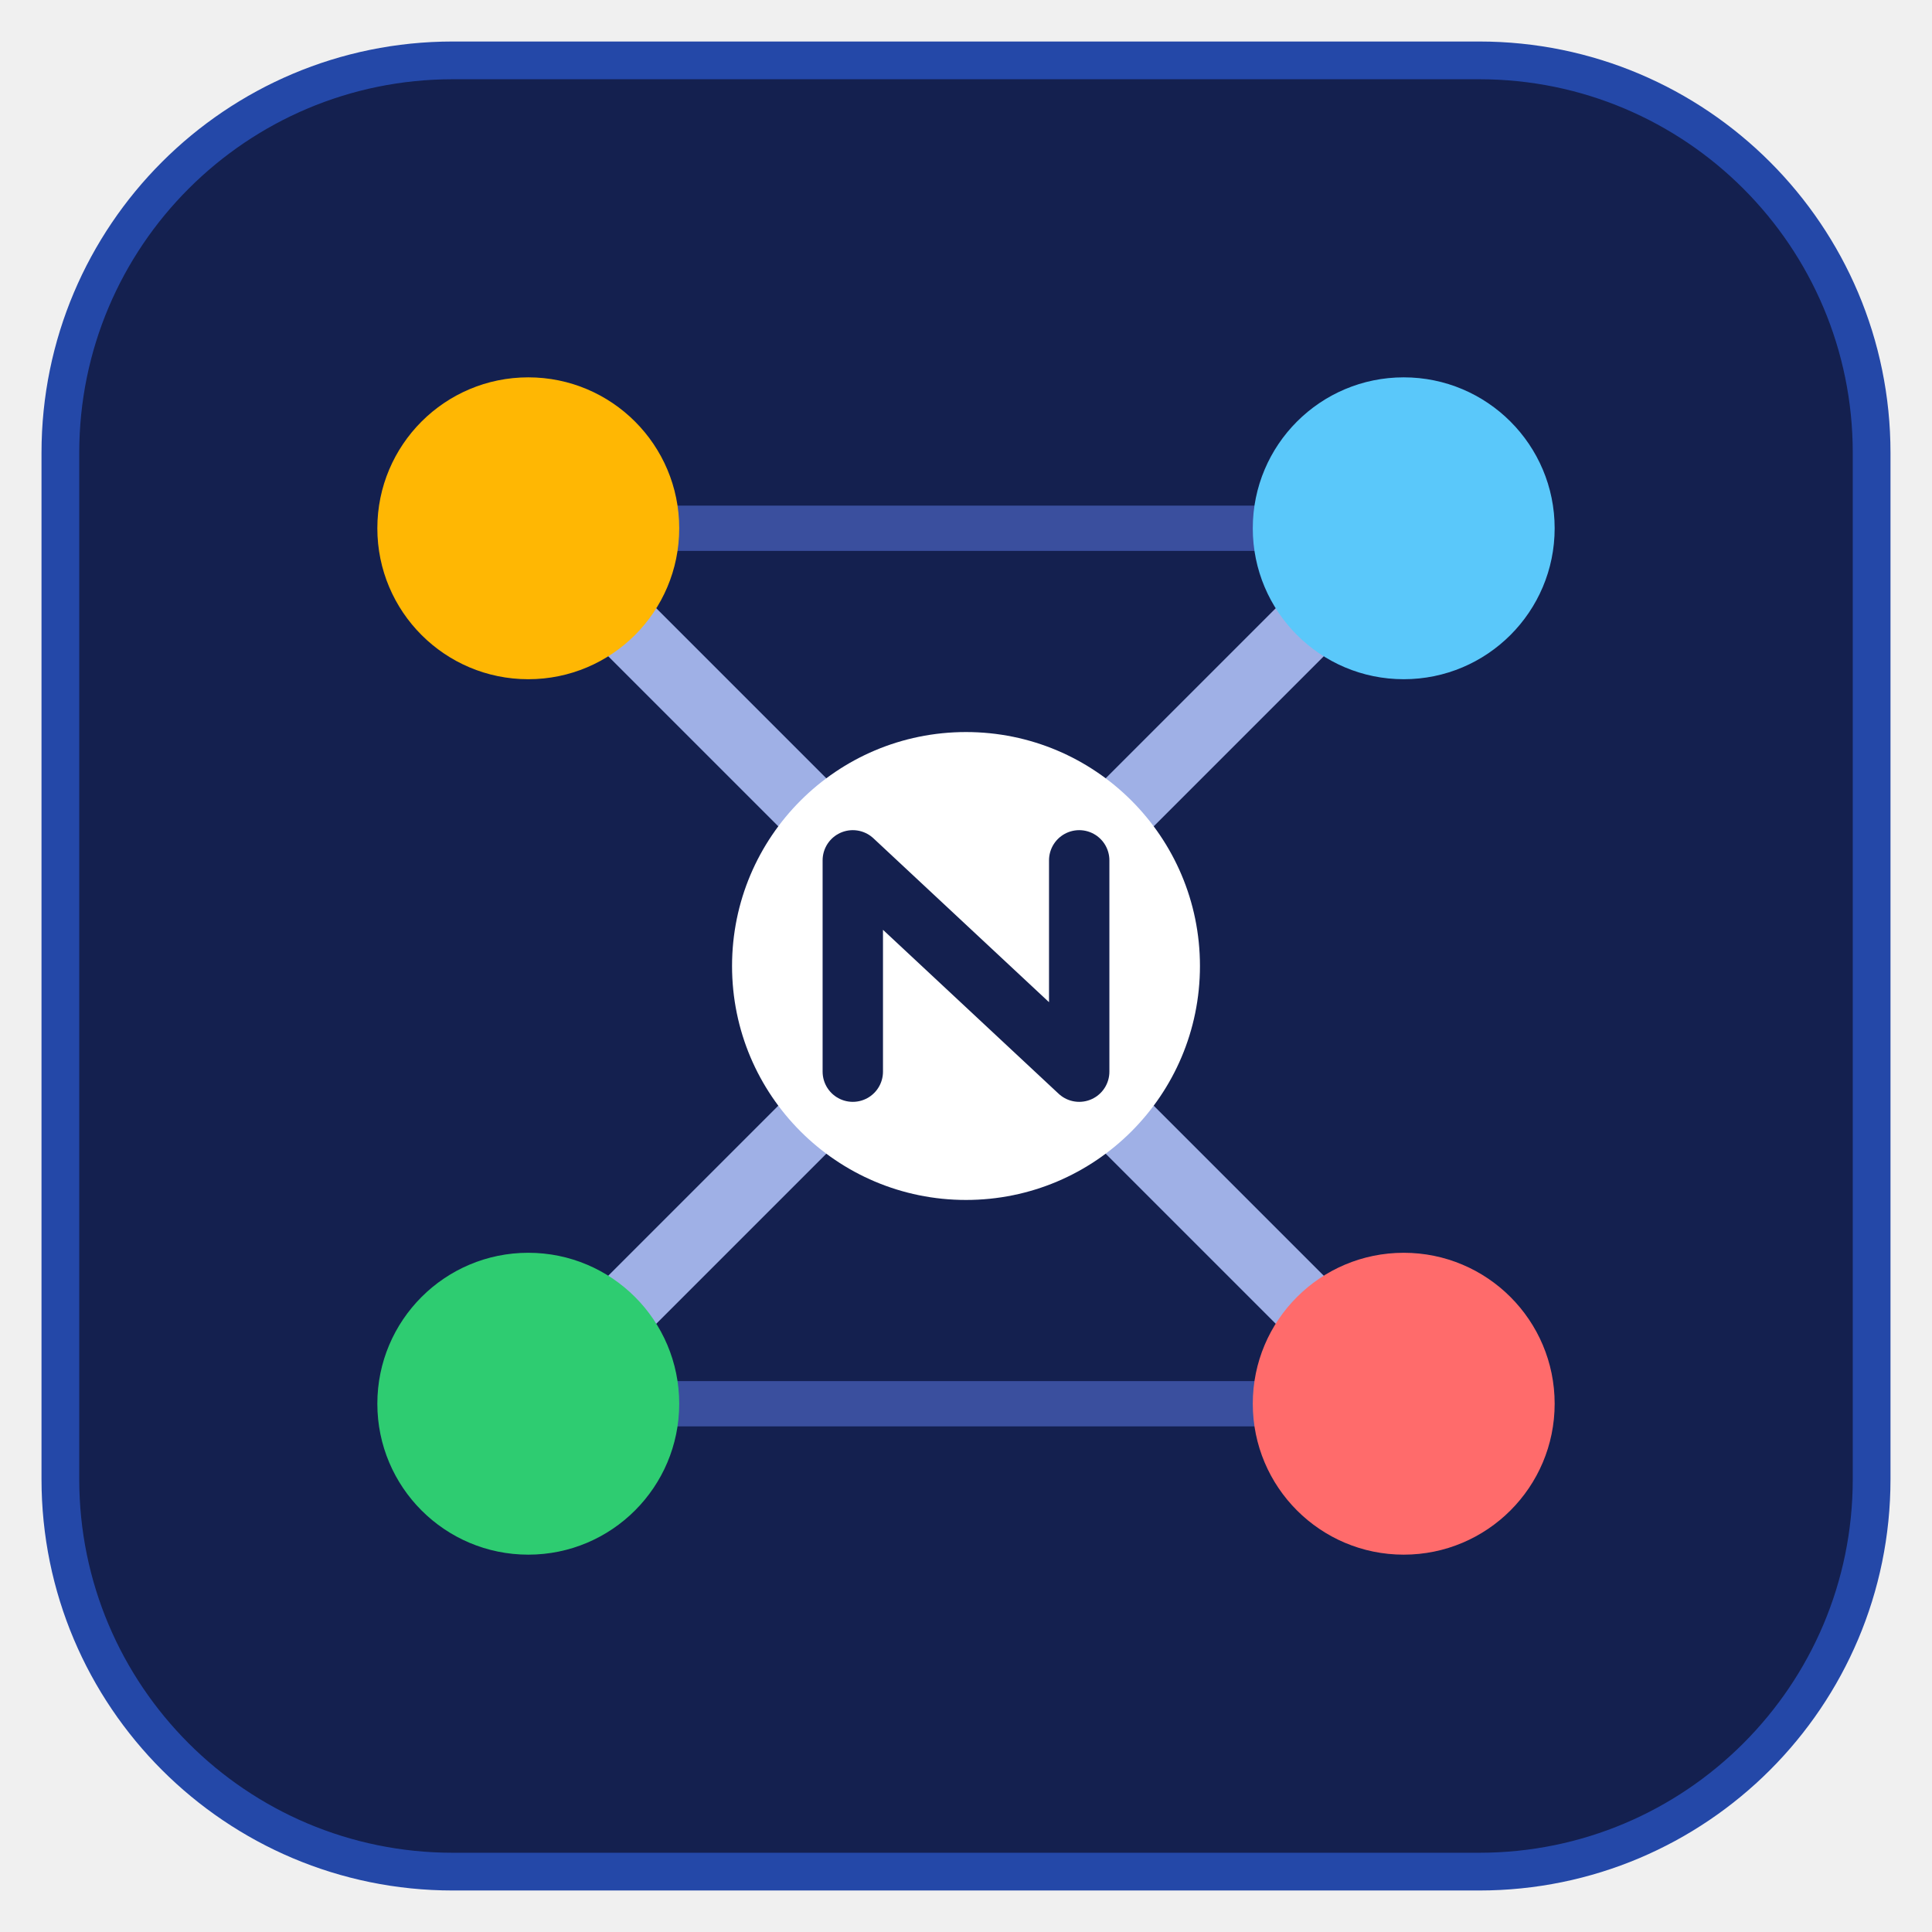
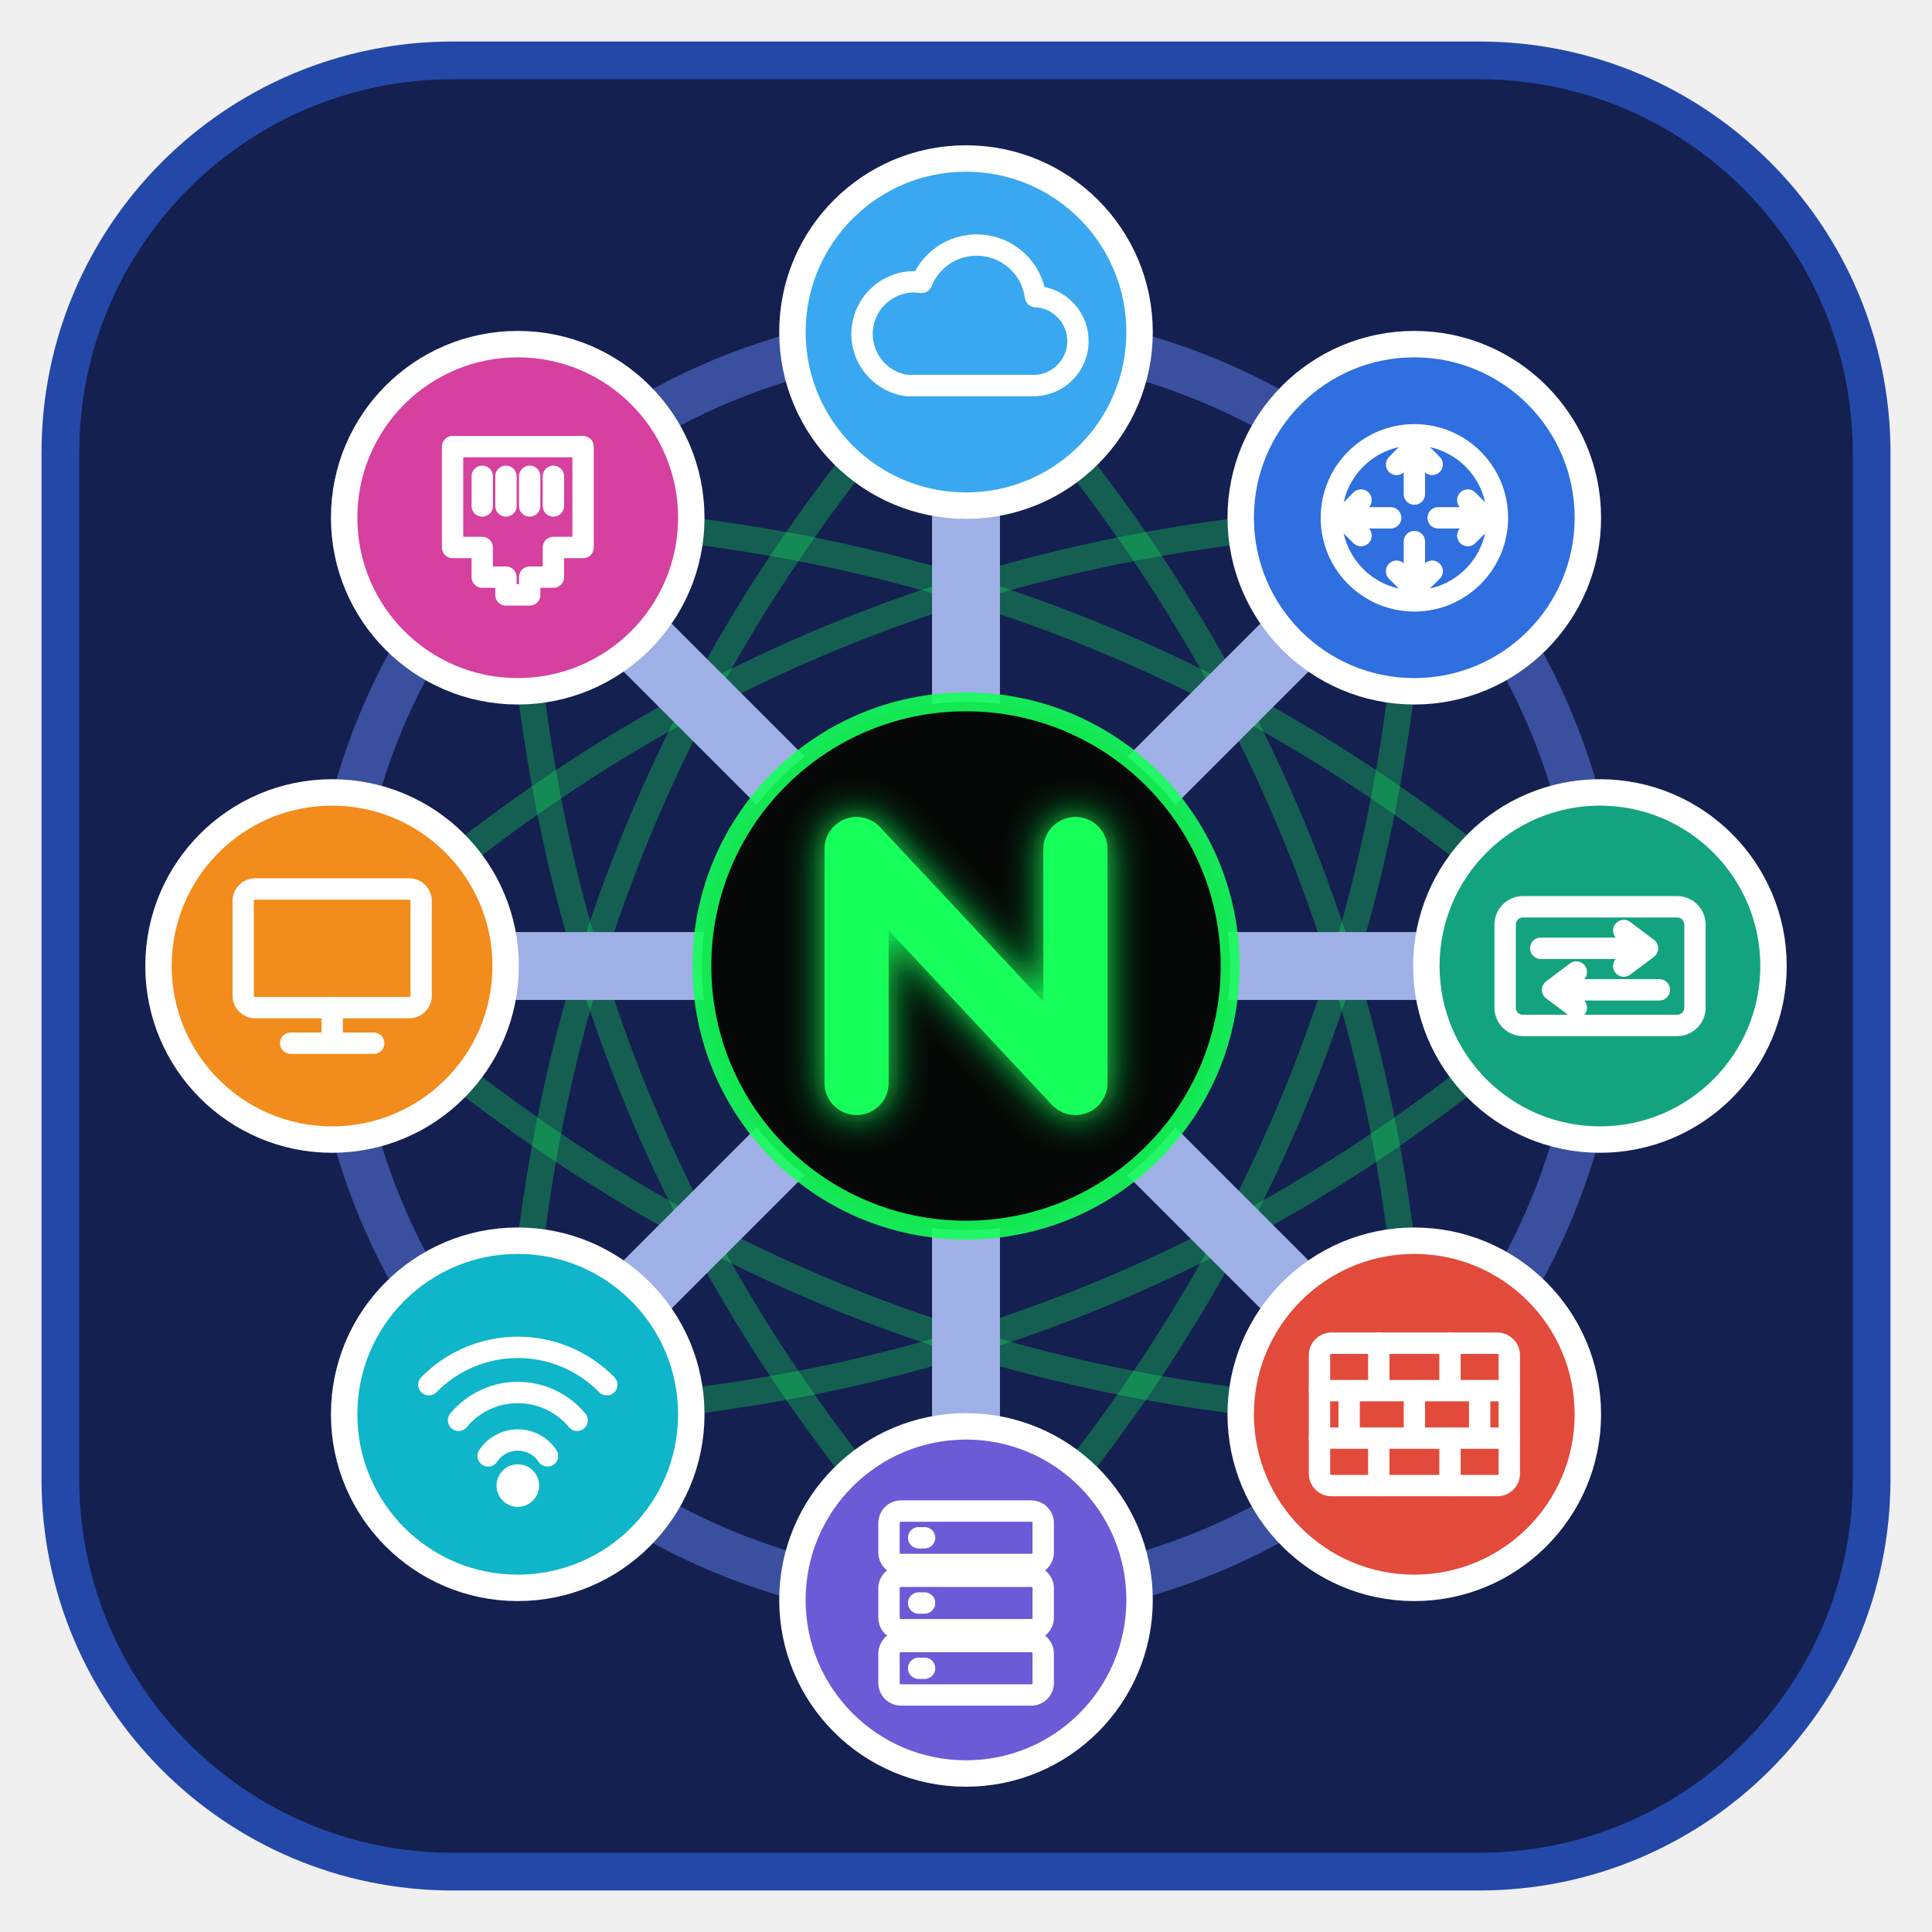
<svg xmlns="http://www.w3.org/2000/svg" viewBox="0 0 512 512">
-   <rect x="16" y="16" width="480" height="480" rx="104" fill="#14204f" />
-   <rect x="16" y="16" width="480" height="480" rx="104" fill="none" stroke="#2448a8" stroke-width="10" />
-   <g stroke="#9fb0e6" stroke-width="18" stroke-linecap="round">
-     <path d="M256 256L140 140M256 256L372 140M256 256L140 372M256 256L372 372" />
+   <defs>
+     <filter id="glow" x="-40%" y="-40%" width="180%" height="180%">
+       <feGaussianBlur stdDeviation="5" result="b" />
+       <feMerge>
+         <feMergeNode in="b" />
+         <feMergeNode in="SourceGraphic" />
+       </feMerge>
+     </filter>
+   </defs>
+   <rect x="16" y="16" width="480" height="480" rx="104" fill="#14204f" stroke="#2448a8" stroke-width="10" />
+   <g id="cross" fill="none" stroke="#16ff5a" stroke-opacity="0.28" stroke-width="7" stroke-linecap="round">
+     <path d="M256.0 88.0Q370.3 208.7 374.8 374.8" />
+     <path d="M374.8 137.2Q370.3 303.3 256.0 424.0" />
+     <path d="M424.0 256.0Q303.3 370.3 137.2 374.8" />
+     <path d="M374.8 374.8Q208.7 370.3 88.0 256.0" />
+     <path d="M256.0 424.0Q141.7 303.3 137.2 137.2" />
+     <path d="M137.2 374.8Q141.7 208.7 256.0 88.0" />
+     <path d="M88.0 256.0Q208.7 141.7 374.8 137.2" />
+     <path d="M137.2 137.2Q303.3 141.7 424.0 256.0" />
  </g>
-   <g stroke="#3a4f9e" stroke-width="12" stroke-linecap="round">
-     <path d="M140 140L372 140M140 372L372 372" />
+   <g id="ring" fill="none" stroke="#3a4f9e" stroke-width="12" stroke-linecap="round">
+     <path d="M256.0 88.0A168 168 0 0 1 374.8 137.2" />
+     <path d="M374.8 137.2A168 168 0 0 1 424.0 256.0" />
+     <path d="M424.0 256.0A168 168 0 0 1 374.8 374.8" />
+     <path d="M374.8 374.8A168 168 0 0 1 256.0 424.0" />
+     <path d="M256.0 424.0A168 168 0 0 1 137.2 374.8" />
+     <path d="M137.2 374.8A168 168 0 0 1 88.0 256.0" />
+     <path d="M88.0 256.0A168 168 0 0 1 137.2 137.2" />
+     <path d="M137.2 137.2A168 168 0 0 1 256.0 88.0" />
  </g>
-   <circle cx="256" cy="256" r="62" fill="#ffffff" />
-   <path d="M226 284v-56l60 56v-56" fill="none" stroke="#14204f" stroke-width="16" stroke-linecap="round" stroke-linejoin="round" />
-   <circle cx="140" cy="140" r="40" fill="#ffb703" />
-   <circle cx="372" cy="140" r="40" fill="#5ac8fa" />
-   <circle cx="140" cy="372" r="40" fill="#2ecc71" />
-   <circle cx="372" cy="372" r="40" fill="#ff6b6b" />
+   <g id="spokes" stroke="#9fb0e6" stroke-width="18" stroke-linecap="round">
+     <path d="M256 256L256.0 88.0" />
+     <path d="M256 256L374.8 137.2" />
+     <path d="M256 256L424.0 256.0" />
+     <path d="M256 256L374.8 374.8" />
+     <path d="M256 256L256.0 424.0" />
+     <path d="M256 256L137.2 374.8" />
+     <path d="M256 256L88.0 256.0" />
+     <path d="M256 256L137.2 137.2" />
+   </g>
+   <circle cx="256" cy="256" r="70" fill="#050806" stroke="#16ff5a" stroke-width="5" stroke-opacity=".9" />
+   <g transform="translate(256 256) scale(1)">
+     <path d="M-29 31v-62l58 62v-62" fill="none" stroke="#16ff5a" stroke-width="17" stroke-linecap="round" stroke-linejoin="round" filter="url(#glow)" />
+   </g>
+   <circle cx="256.0" cy="88.0" r="46" fill="#3aa8f0" stroke="#ffffff" stroke-width="7" />
+   <g transform="translate(218.3 50.3) scale(1.572)" fill="none" stroke="#fff" stroke-width="3.6" stroke-linecap="round" stroke-linejoin="round">
+     <path d="M14 33h21a7.5 7.5 0 0 0 .7-15A10 10 0 0 0 16.5 15.6 8.5 8.5 0 0 0 14 33z" />
+   </g>
+   <circle cx="374.8" cy="137.2" r="46" fill="#2f6fe0" stroke="#ffffff" stroke-width="7" />
+   <g transform="translate(337.1 99.5) scale(1.572)" fill="none" stroke="#fff" stroke-width="3.6" stroke-linecap="round" stroke-linejoin="round">
+     <circle cx="24" cy="24" r="14" />
+     <path d="M24 12v8m-3-5 3-3 3 3M24 36v-8m-3 5 3 3 3-3M12 24h8m-5-3-3 3 3 3M36 24h-8m5-3 3 3-3 3" />
+   </g>
+   <circle cx="424.0" cy="256.0" r="46" fill="#14a37f" stroke="#ffffff" stroke-width="7" />
+   <g transform="translate(386.3 218.3) scale(1.572)" fill="none" stroke="#fff" stroke-width="3.6" stroke-linecap="round" stroke-linejoin="round">
+     <rect x="8" y="14" width="32" height="20" rx="3" />
+     <path d="M14 21h18m-4-3 4 3-4 3M34 28H16m4-3-4 3 4 3" />
+   </g>
+   <circle cx="374.8" cy="374.8" r="46" fill="#e24b3b" stroke="#ffffff" stroke-width="7" />
+   <g transform="translate(337.1 337.1) scale(1.572)" fill="none" stroke="#fff" stroke-width="3.6" stroke-linecap="round" stroke-linejoin="round">
+     <rect x="8" y="12" width="32" height="24" rx="2" />
+     <path d="M8 20h32M8 28h32M18 12v8M30 12v8M13 20v8M24 20v8M35 20v8M18 28v8M30 28v8" />
+   </g>
+   <circle cx="256.0" cy="424.0" r="46" fill="#6b5bd6" stroke="#ffffff" stroke-width="7" />
+   <g transform="translate(218.3 386.3) scale(1.572)" fill="none" stroke="#fff" stroke-width="3.6" stroke-linecap="round" stroke-linejoin="round">
+     <rect x="11" y="9" width="26" height="9" rx="2" />
+     <rect x="11" y="20" width="26" height="9" rx="2" />
+     <rect x="11" y="31" width="26" height="9" rx="2" />
+     <path d="M16 13.5h1M16 24.5h1M16 35.5h1" />
+   </g>
+   <circle cx="137.2" cy="374.8" r="46" fill="#0fb5c9" stroke="#ffffff" stroke-width="7" />
+   <g transform="translate(99.5 337.1) scale(1.572)" fill="none" stroke="#fff" stroke-width="3.6" stroke-linecap="round" stroke-linejoin="round">
+     <path d="M9 19a21 21 0 0 1 30 0M14 25a13 13 0 0 1 20 0M19 31a6 6 0 0 1 10 0" />
+     <circle cx="24" cy="36" r="1.8" fill="#fff" />
+   </g>
+   <circle cx="88.0" cy="256.0" r="46" fill="#f28c1c" stroke="#ffffff" stroke-width="7" />
+   <g transform="translate(50.3 218.3) scale(1.572)" fill="none" stroke="#fff" stroke-width="3.6" stroke-linecap="round" stroke-linejoin="round">
+     <rect x="9" y="11" width="30" height="20" rx="2" />
+     <path d="M24 31v6M17 37h14" />
+   </g>
+   <circle cx="137.2" cy="137.2" r="46" fill="#d6409f" stroke="#ffffff" stroke-width="7" />
+   <g transform="translate(99.5 99.5) scale(1.572)" fill="none" stroke="#fff" stroke-width="3.6" stroke-linecap="round" stroke-linejoin="round">
+     <path d="M13 12h22v17h-5v5h-4v3h-4v-3h-4v-5h-5z" />
+     <path d="M18 17v5M22 17v5M26 17v5M30 17v5" />
+   </g>
</svg>
